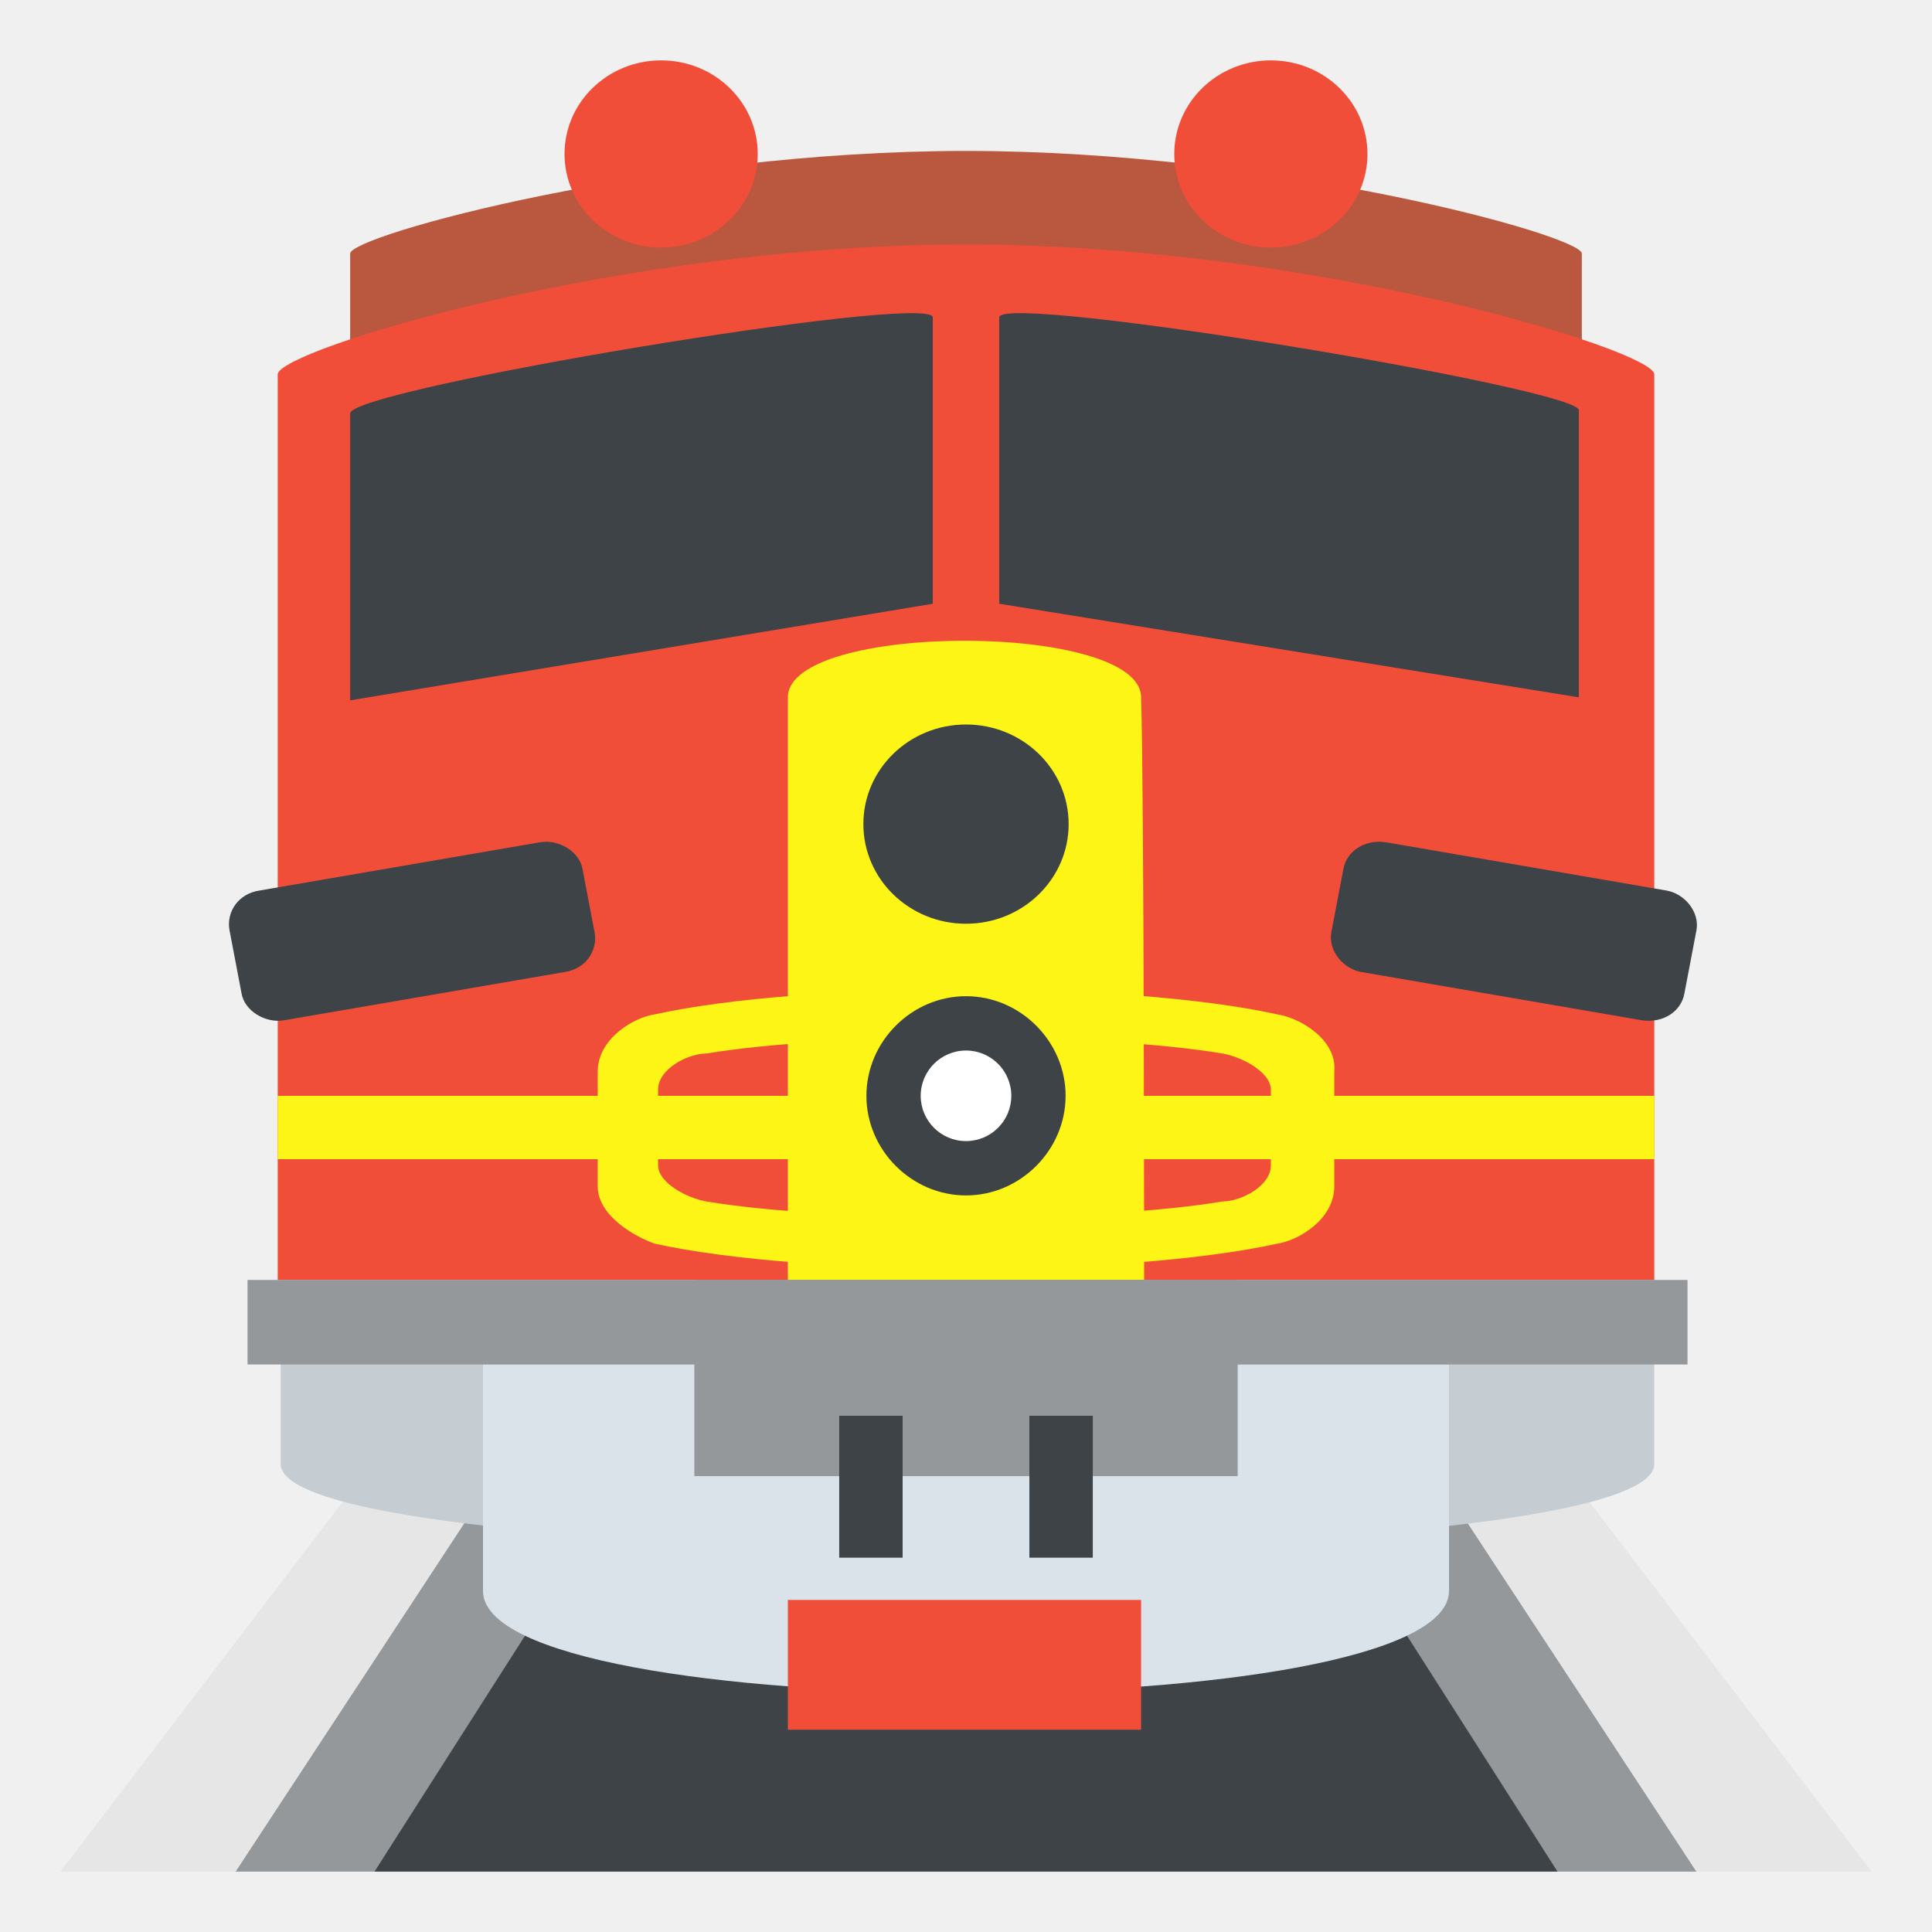
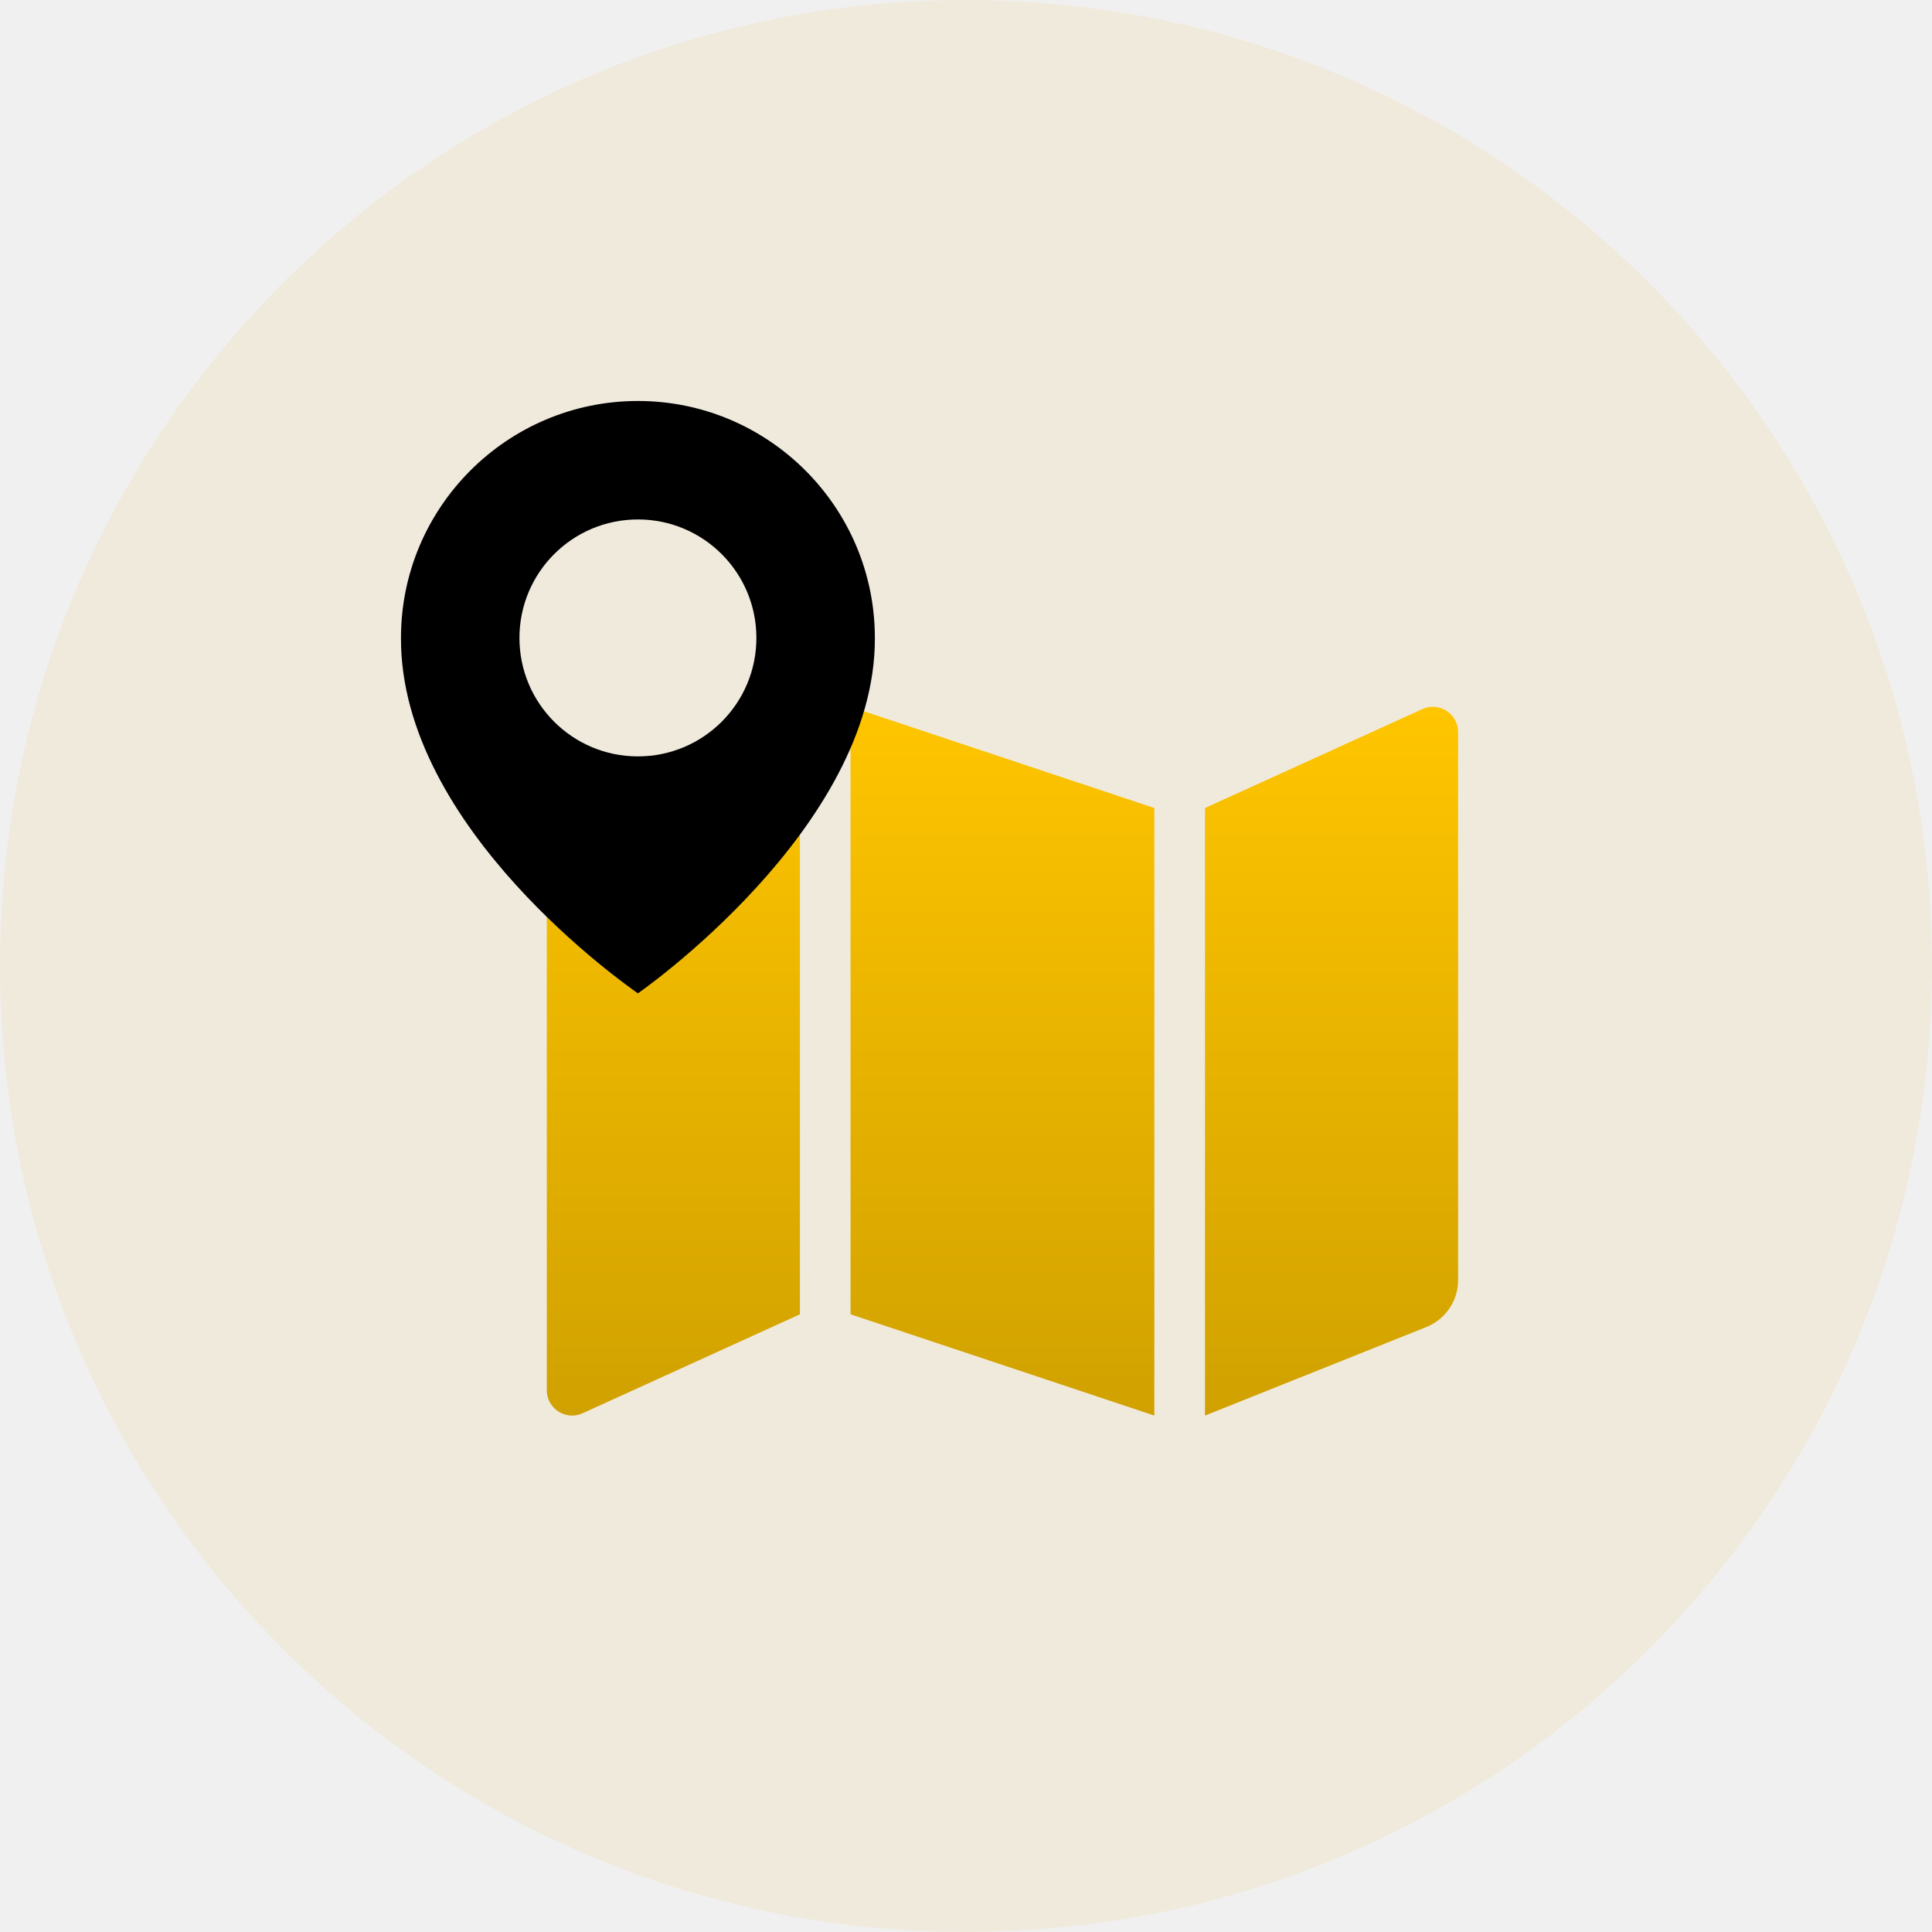
- <svg xmlns="http://www.w3.org/2000/svg" width="40" height="40" viewBox="0 0 40 40" fill="none">
-   <path d="M10.25 30.562L4.875 38.75H7.75L13 30.562H10.25Z" fill="#94989B" />
-   <path d="M10.25 30.562H7.5L1.25 38.75H4.875L10.25 30.562Z" fill="#E6E6E6" />
-   <path d="M29.75 30.562H27L32.25 38.75H35.125L29.75 30.562Z" fill="#94989B" />
-   <path d="M29.75 30.562L35.125 38.75H38.75L32.5 30.562H29.75Z" fill="#E6E6E6" />
-   <path d="M27.5 31.312H12.5L7.75 38.75H32.25L27.5 31.312Z" fill="#3E4347" />
-   <path d="M32.75 20.125H7.25V5.25C7.25 4.875 13.625 3.125 20 3.125C26.375 3.125 32.75 4.875 32.75 5.25V20.125Z" fill="#BA573F" />
-   <path d="M34.25 30.312C34.25 32.625 5.812 32.625 5.812 30.312V26.5H34.25V30.312Z" fill="#C5CDD3" />
-   <path d="M30 32.938C30 35.75 10 35.75 10 32.938V28.25H30V32.938Z" fill="#DAE3EA" />
-   <path d="M34.25 26.5H5.75V7.75C5.75 7.25 12.875 5.062 20 5.062C27.125 5.062 34.25 7.25 34.25 7.75V26.5Z" fill="#F14E3A" />
-   <path d="M7.25 8.563V14.5L19.312 12.5V6.563C19.188 6.063 7.188 8.063 7.25 8.563ZM20.688 6.563V12.5L32.688 14.438V8.5C32.812 8.063 20.812 6.063 20.688 6.563Z" fill="#3E4347" />
-   <path d="M23.688 26.5H16.312V14.438C16.312 12.875 23.625 12.875 23.625 14.438C23.688 16.312 23.688 26.5 23.688 26.5Z" fill="#FDF516" />
-   <path d="M20 19.125C21.174 19.125 22.125 18.202 22.125 17.062C22.125 15.923 21.174 15 20 15C18.826 15 17.875 15.923 17.875 17.062C17.875 18.202 18.826 19.125 20 19.125Z" fill="#3E4347" />
-   <path d="M13.688 5.125C14.792 5.125 15.688 4.258 15.688 3.188C15.688 2.117 14.792 1.25 13.688 1.25C12.583 1.25 11.688 2.117 11.688 3.188C11.688 4.258 12.583 5.125 13.688 5.125Z" fill="#F14E3A" />
-   <path d="M26.312 5.125C27.417 5.125 28.312 4.258 28.312 3.188C28.312 2.117 27.417 1.25 26.312 1.25C25.208 1.25 24.312 2.117 24.312 3.188C24.312 4.258 25.208 5.125 26.312 5.125Z" fill="#F14E3A" />
-   <path d="M26.438 21C23.312 20.312 16.688 20.312 13.562 21C13.125 21.062 12.375 21.5 12.375 22.188V24.562C12.375 25.188 13.188 25.625 13.562 25.75C16.688 26.438 23.312 26.438 26.438 25.75C26.875 25.688 27.625 25.25 27.625 24.562V22.188C27.688 21.5 26.875 21.062 26.438 21ZM26.312 24.125C26.312 24.562 25.688 24.875 25.312 24.875C22.688 25.312 17.25 25.312 14.625 24.875C14.25 24.812 13.625 24.5 13.625 24.125V22.562C13.625 22.125 14.25 21.812 14.625 21.812C17.25 21.375 22.688 21.375 25.312 21.812C25.688 21.875 26.312 22.188 26.312 22.562V24.125Z" fill="#FDF516" />
-   <path d="M5.75 22.688H34.25V24H5.75V22.688Z" fill="#FDF516" />
-   <path d="M22.062 22.688C22.062 23.812 21.125 24.75 20 24.75C18.875 24.75 17.938 23.812 17.938 22.688C17.938 21.562 18.875 20.625 20 20.625C21.125 20.625 22.062 21.562 22.062 22.688Z" fill="#3E4347" />
-   <path d="M20 23.625C20.518 23.625 20.938 23.205 20.938 22.688C20.938 22.17 20.518 21.75 20 21.75C19.482 21.75 19.062 22.17 19.062 22.688C19.062 23.205 19.482 23.625 20 23.625Z" fill="white" />
-   <path d="M14.375 26.5H25.625V30.562H14.375V26.5Z" fill="#94989B" />
-   <path d="M17.375 29.312H18.688V32.25H17.375V29.312ZM21.312 29.312H22.625V32.25H21.312V29.312Z" fill="#3E4347" />
-   <path d="M5.125 26.5H34.938V28.25H5.125V26.5Z" fill="#94989B" />
-   <path d="M16.312 33.125H23.625V35.812H16.312V33.125Z" fill="#F14E3A" />
-   <path d="M34.875 20.562C34.812 20.937 34.438 21.187 34 21.125L28.188 20.125C27.812 20.062 27.5 19.687 27.562 19.312L27.812 18C27.875 17.625 28.25 17.375 28.688 17.437L34.5 18.437C34.875 18.5 35.188 18.875 35.125 19.25L34.875 20.562ZM12.312 19.312C12.375 19.687 12.125 20.062 11.688 20.125L5.875 21.125C5.5 21.187 5.062 20.937 5 20.562L4.75 19.25C4.687 18.875 4.937 18.5 5.375 18.437L11.188 17.437C11.562 17.375 12 17.625 12.062 18L12.312 19.312Z" fill="#3E4347" />
+ <svg xmlns="http://www.w3.org/2000/svg" width="53" height="53" viewBox="0 0 53 53" fill="none">
+   <circle opacity="0.1" cx="26.5" cy="26.5" r="26.5" fill="#F7B731" />
+   <g clip-path="url(#clip0_292_452)">
+     <path d="M15 23.107V38.138C15 38.629 15.496 38.965 15.952 38.783L21.944 36.055V19.389L15.873 21.817C15.616 21.92 15.395 22.098 15.239 22.328C15.083 22.558 15 22.829 15 23.107ZM23.333 36.055L31.667 38.833V22.166L23.333 19.389V36.055ZM39.048 19.439L33.056 22.166V38.833L39.127 36.405C39.385 36.302 39.605 36.124 39.761 35.894C39.917 35.664 40 35.393 40 35.115V20.084C40 19.593 39.504 19.257 39.048 19.439Z" fill="url(#paint0_linear_292_452)" />
+     <path d="M17.5 11C13.916 11 11 13.916 11 17.496C10.976 22.732 17.253 27.074 17.5 27.25C17.5 27.25 24.023 22.732 24 17.5C24 13.916 21.084 11 17.5 11ZM17.5 20.75C15.704 20.75 14.25 19.296 14.25 17.5C14.25 15.704 15.704 14.25 17.5 14.25C19.296 14.25 20.75 15.704 20.75 17.5C20.75 19.296 19.296 20.75 17.5 20.75Z" fill="black" />
+   </g>
+   <defs>
+     <linearGradient id="paint0_linear_292_452" x1="27.5" y1="19.389" x2="27.5" y2="38.833" gradientUnits="userSpaceOnUse">
+       <stop stop-color="#FFC500" />
+       <stop offset="1" stop-color="#D0A100" />
+     </linearGradient>
+     <clipPath id="clip0_292_452">
+       <rect width="31" height="31" fill="white" transform="translate(11 11)" />
+     </clipPath>
+   </defs>
</svg>
